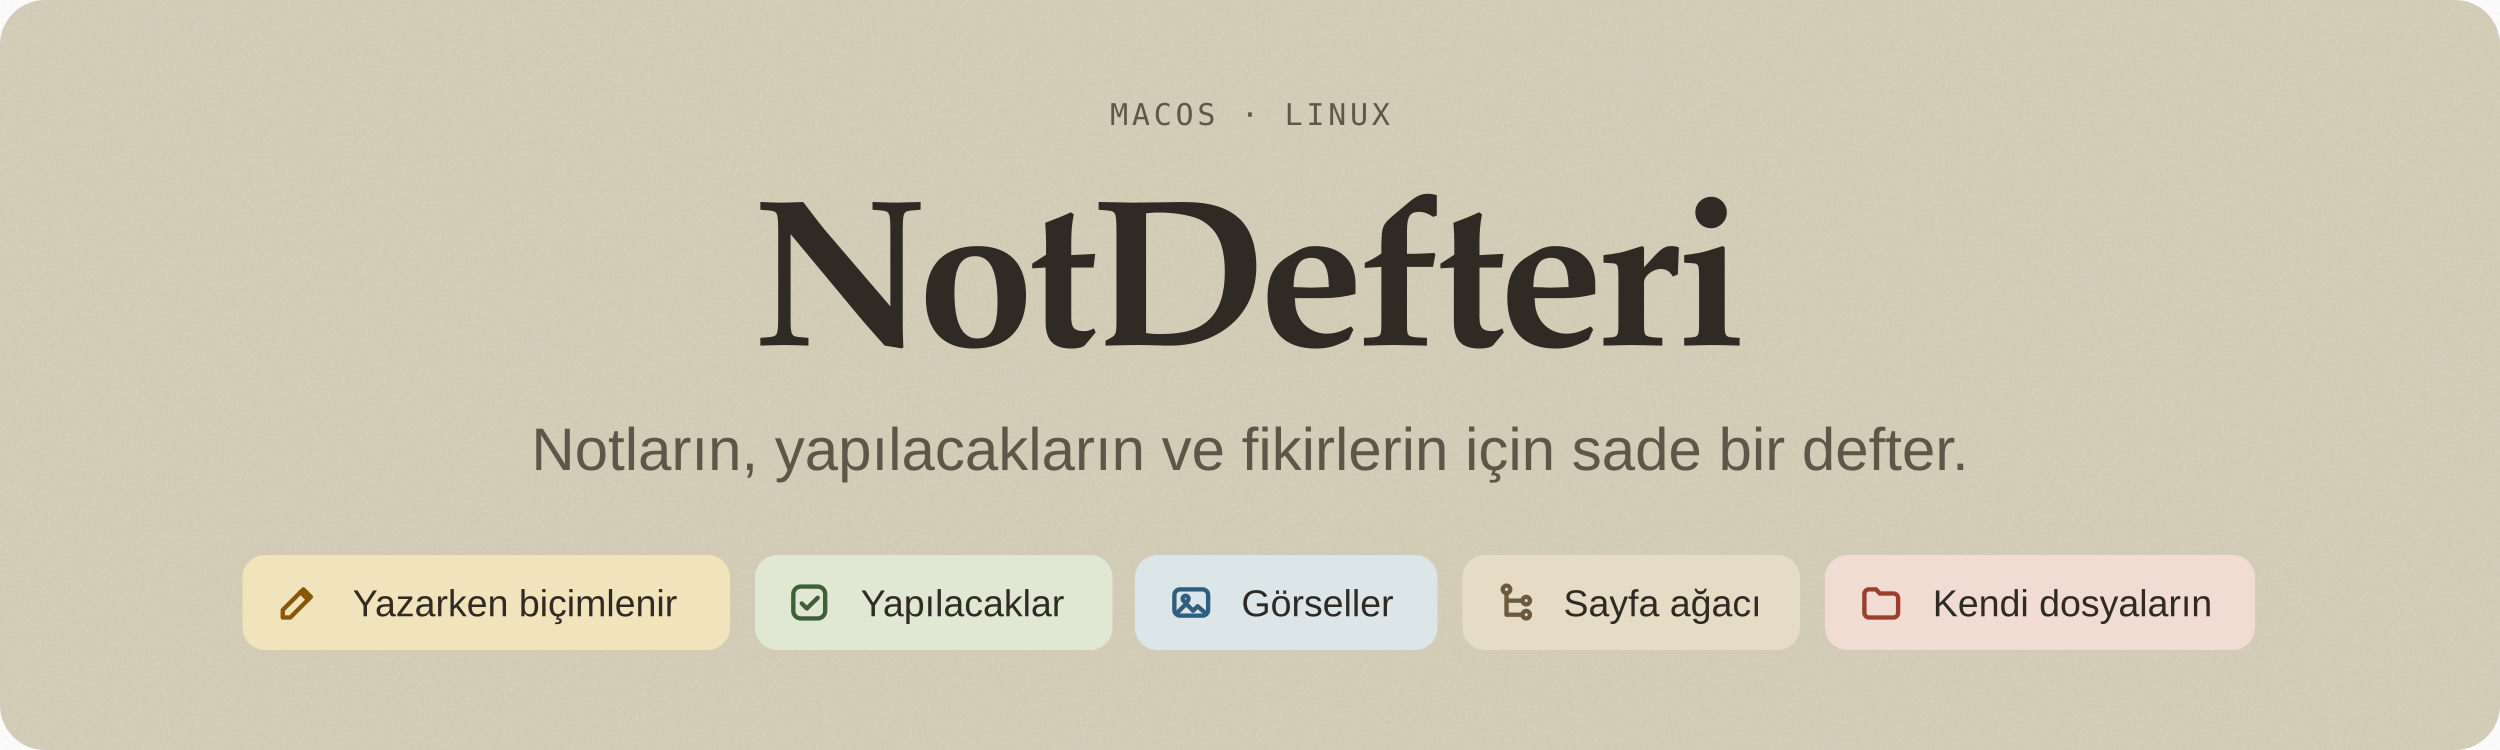
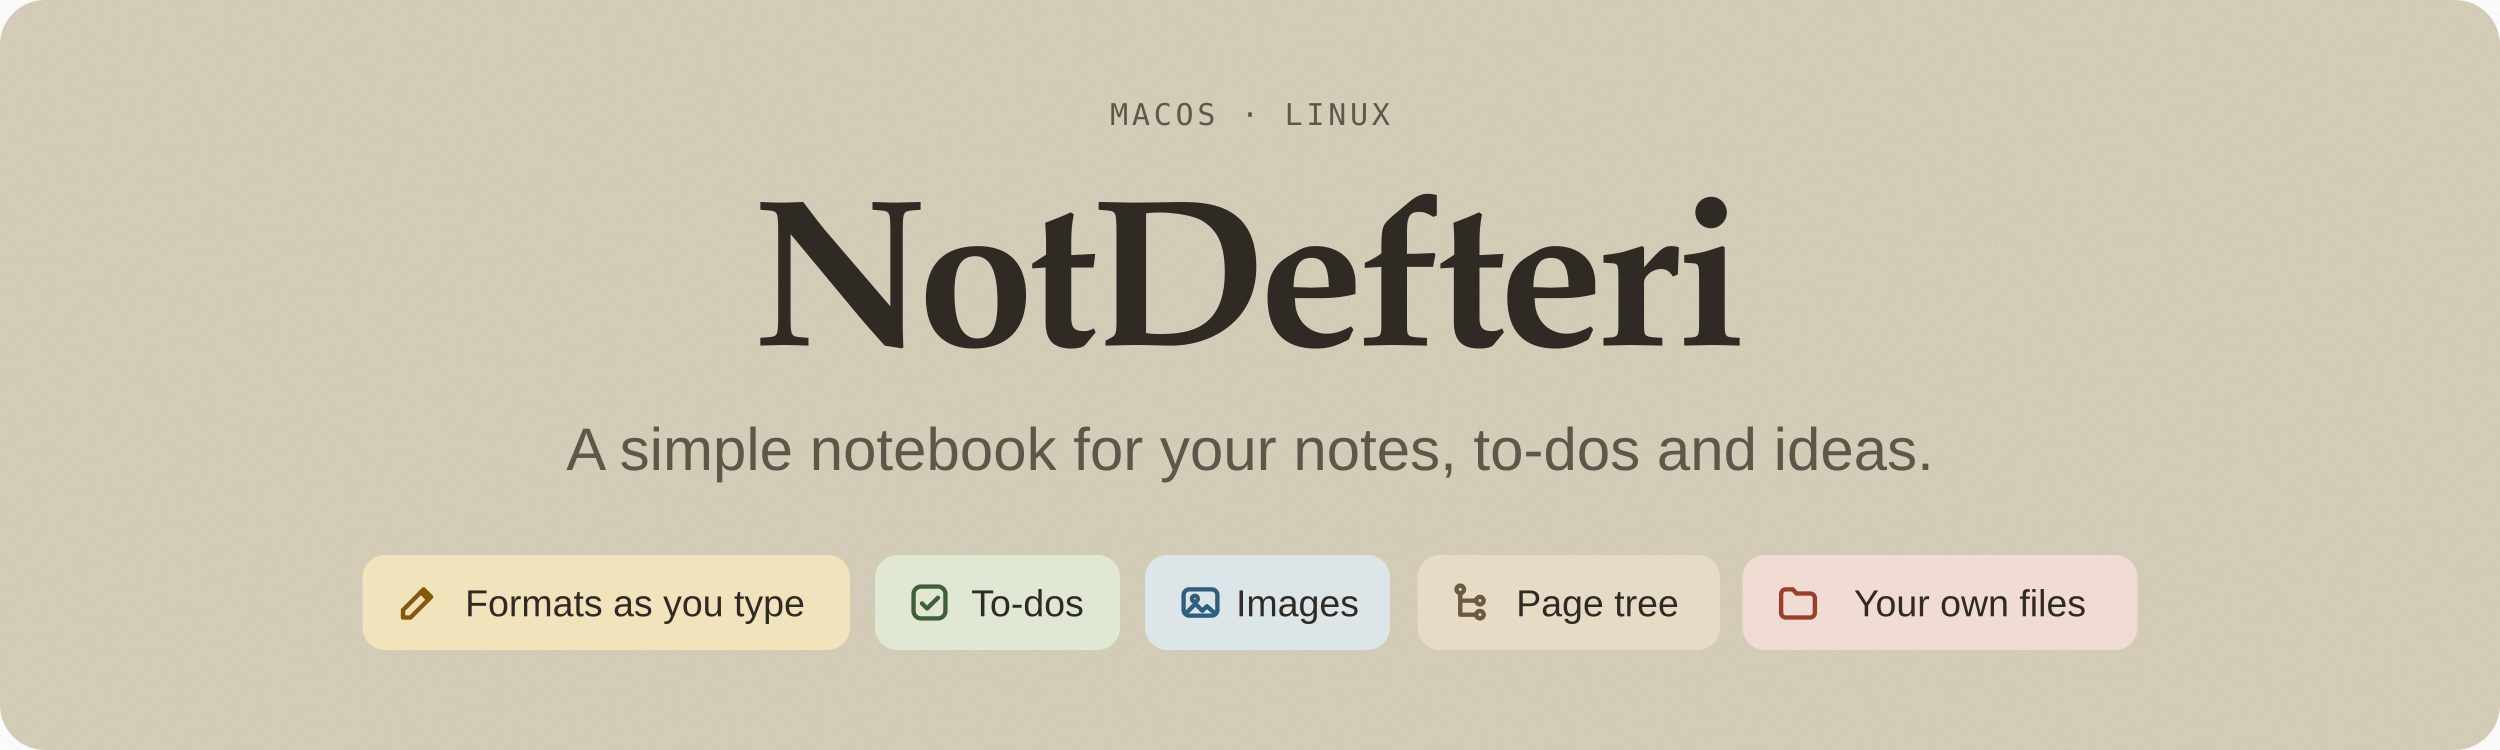
- <svg xmlns="http://www.w3.org/2000/svg" width="1000" height="300" viewBox="0 0 1000 300" role="img" aria-label="NotDefteri — Notların, yapılacakların ve fikirlerin için sade bir defter. macOS ve Linux'ta.">
+ <svg xmlns="http://www.w3.org/2000/svg" width="1000" height="300" viewBox="0 0 1000 300" role="img" aria-label="NotDefteri — A simple notebook for your notes, to-dos and ideas. For macOS and Linux.">
  <style>
.gecici { opacity: 0; }
@keyframes ortu { 0% { transform: translateX(0); } 6.316% { transform: translateX(0); animation-timing-function: steps(12, end); } 17.684% { transform: translateX(388.8px); } 100% { transform: translateX(388.8px); } }
.ortu { animation: ortu 9.5s infinite; }
@keyframes ortu-gizle {
  0.000% { opacity: 1; animation-timing-function: linear; }
  20.842% { opacity: 1; animation-timing-function: linear; }
  20.853% { opacity: 0; animation-timing-function: linear; }
  100.000% { opacity: 0; animation-timing-function: linear; }
}
.ortu-gizle { animation: ortu-gizle 9.5s infinite; }
@keyframes isaret {
  0.000% { opacity: 1; animation-timing-function: cubic-bezier(0.23, 1, 0.32, 1); }
  21.053% { opacity: 1; animation-timing-function: cubic-bezier(0.23, 1, 0.32, 1); }
  23.684% { opacity: 0; animation-timing-function: cubic-bezier(0.23, 1, 0.32, 1); }
  100.000% { opacity: 0; animation-timing-function: cubic-bezier(0.23, 1, 0.32, 1); }
}
.isaret { animation: isaret 9.5s infinite; }
@keyframes mono {
  0.000% { opacity: 1; transform: translateX(0); animation-timing-function: cubic-bezier(0.77, 0, 0.175, 1); }
  22.105% { opacity: 1; transform: translateX(0); animation-timing-function: cubic-bezier(0.77, 0, 0.175, 1); }
  26.842% { opacity: 1; transform: translateX(-32.4px); animation-timing-function: cubic-bezier(0.77, 0, 0.175, 1); }
  28.421% { opacity: 0; transform: translateX(-32.4px); animation-timing-function: cubic-bezier(0.77, 0, 0.175, 1); }
  100.000% { opacity: 0; transform: translateX(-32.4px); animation-timing-function: cubic-bezier(0.77, 0, 0.175, 1); }
}
.mono { animation: mono 9.5s infinite; }
@keyframes baslik {
  0.000% { opacity: 0; transform: translateY(4px); animation-timing-function: cubic-bezier(0.23, 1, 0.32, 1); }
  26.842% { opacity: 0; transform: translateY(4px); animation-timing-function: cubic-bezier(0.23, 1, 0.32, 1); }
  30.526% { opacity: 1; transform: translate(0, 0); animation-timing-function: cubic-bezier(0.23, 1, 0.32, 1); }
  90.526% { opacity: 1; transform: translate(0, 0); animation-timing-function: cubic-bezier(0.23, 1, 0.32, 1); }
  93.684% { opacity: 0; transform: translateY(4px); animation-timing-function: cubic-bezier(0.23, 1, 0.32, 1); }
  100.000% { opacity: 0; transform: translateY(4px); animation-timing-function: cubic-bezier(0.23, 1, 0.32, 1); }
}
.baslik { animation: baslik 9.5s infinite; }
@keyframes slogan {
  0.000% { opacity: 0; transform: translateY(8px); animation-timing-function: cubic-bezier(0.23, 1, 0.32, 1); }
  31.579% { opacity: 0; transform: translateY(8px); animation-timing-function: cubic-bezier(0.23, 1, 0.32, 1); }
  36.316% { opacity: 1; transform: translate(0, 0); animation-timing-function: cubic-bezier(0.23, 1, 0.32, 1); }
  91.053% { opacity: 1; transform: translate(0, 0); animation-timing-function: cubic-bezier(0.23, 1, 0.32, 1); }
  94.211% { opacity: 0; transform: translateY(8px); animation-timing-function: cubic-bezier(0.23, 1, 0.32, 1); }
  100.000% { opacity: 0; transform: translateY(8px); animation-timing-function: cubic-bezier(0.23, 1, 0.32, 1); }
}
.slogan { animation: slogan 9.5s infinite; }
@keyframes ust {
  0.000% { opacity: 0; transform: translateY(-4px); animation-timing-function: cubic-bezier(0.23, 1, 0.32, 1); }
  2.105% { opacity: 0; transform: translateY(-4px); animation-timing-function: cubic-bezier(0.23, 1, 0.32, 1); }
  6.842% { opacity: 1; transform: translate(0, 0); animation-timing-function: cubic-bezier(0.23, 1, 0.32, 1); }
  91.579% { opacity: 1; transform: translate(0, 0); animation-timing-function: cubic-bezier(0.23, 1, 0.32, 1); }
  94.737% { opacity: 0; transform: translateY(-4px); animation-timing-function: cubic-bezier(0.23, 1, 0.32, 1); }
  100.000% { opacity: 0; transform: translateY(-4px); animation-timing-function: cubic-bezier(0.23, 1, 0.32, 1); }
}
.ust { animation: ust 9.5s infinite; }
@keyframes e0 {
  0.000% { opacity: 0; transform: translateY(8px); animation-timing-function: cubic-bezier(0.23, 1, 0.32, 1); }
  35.263% { opacity: 0; transform: translateY(8px); animation-timing-function: cubic-bezier(0.23, 1, 0.32, 1); }
  40.000% { opacity: 1; transform: translate(0, 0); animation-timing-function: cubic-bezier(0.23, 1, 0.32, 1); }
  91.579% { opacity: 1; transform: translate(0, 0); animation-timing-function: cubic-bezier(0.23, 1, 0.32, 1); }
  94.737% { opacity: 0; transform: translateY(8px); animation-timing-function: cubic-bezier(0.23, 1, 0.32, 1); }
  100.000% { opacity: 0; transform: translateY(8px); animation-timing-function: cubic-bezier(0.23, 1, 0.32, 1); }
}
.e0 { animation: e0 9.5s infinite; }
@keyframes e1 {
  0.000% { opacity: 0; transform: translateY(8px); animation-timing-function: cubic-bezier(0.23, 1, 0.32, 1); }
  36.105% { opacity: 0; transform: translateY(8px); animation-timing-function: cubic-bezier(0.23, 1, 0.32, 1); }
  40.842% { opacity: 1; transform: translate(0, 0); animation-timing-function: cubic-bezier(0.23, 1, 0.32, 1); }
  91.895% { opacity: 1; transform: translate(0, 0); animation-timing-function: cubic-bezier(0.23, 1, 0.32, 1); }
  95.053% { opacity: 0; transform: translateY(8px); animation-timing-function: cubic-bezier(0.23, 1, 0.32, 1); }
  100.000% { opacity: 0; transform: translateY(8px); animation-timing-function: cubic-bezier(0.23, 1, 0.32, 1); }
}
.e1 { animation: e1 9.5s infinite; }
@keyframes e2 {
  0.000% { opacity: 0; transform: translateY(8px); animation-timing-function: cubic-bezier(0.23, 1, 0.32, 1); }
  36.947% { opacity: 0; transform: translateY(8px); animation-timing-function: cubic-bezier(0.23, 1, 0.32, 1); }
  41.684% { opacity: 1; transform: translate(0, 0); animation-timing-function: cubic-bezier(0.23, 1, 0.32, 1); }
  92.211% { opacity: 1; transform: translate(0, 0); animation-timing-function: cubic-bezier(0.23, 1, 0.32, 1); }
  95.368% { opacity: 0; transform: translateY(8px); animation-timing-function: cubic-bezier(0.23, 1, 0.32, 1); }
  100.000% { opacity: 0; transform: translateY(8px); animation-timing-function: cubic-bezier(0.23, 1, 0.32, 1); }
}
.e2 { animation: e2 9.5s infinite; }
@keyframes e3 {
  0.000% { opacity: 0; transform: translateY(8px); animation-timing-function: cubic-bezier(0.23, 1, 0.32, 1); }
  37.789% { opacity: 0; transform: translateY(8px); animation-timing-function: cubic-bezier(0.23, 1, 0.32, 1); }
  42.526% { opacity: 1; transform: translate(0, 0); animation-timing-function: cubic-bezier(0.23, 1, 0.32, 1); }
  92.526% { opacity: 1; transform: translate(0, 0); animation-timing-function: cubic-bezier(0.23, 1, 0.32, 1); }
  95.684% { opacity: 0; transform: translateY(8px); animation-timing-function: cubic-bezier(0.23, 1, 0.32, 1); }
  100.000% { opacity: 0; transform: translateY(8px); animation-timing-function: cubic-bezier(0.23, 1, 0.32, 1); }
}
.e3 { animation: e3 9.5s infinite; }
@keyframes e4 {
  0.000% { opacity: 0; transform: translateY(8px); animation-timing-function: cubic-bezier(0.23, 1, 0.32, 1); }
  38.632% { opacity: 0; transform: translateY(8px); animation-timing-function: cubic-bezier(0.23, 1, 0.32, 1); }
  43.368% { opacity: 1; transform: translate(0, 0); animation-timing-function: cubic-bezier(0.23, 1, 0.32, 1); }
  92.842% { opacity: 1; transform: translate(0, 0); animation-timing-function: cubic-bezier(0.23, 1, 0.32, 1); }
  96.000% { opacity: 0; transform: translateY(8px); animation-timing-function: cubic-bezier(0.23, 1, 0.32, 1); }
  100.000% { opacity: 0; transform: translateY(8px); animation-timing-function: cubic-bezier(0.23, 1, 0.32, 1); }
}
.e4 { animation: e4 9.5s infinite; }
</style>
  <rect width="1000" height="300" rx="18" fill="#d6cfba" />
  <text x="500.0" y="50" font-family="'SF Mono', ui-monospace, Menlo, Consolas, 'DejaVu Sans Mono', monospace" font-size="12" fill="#5f564a" text-anchor="middle" letter-spacing="1.5" class="ust">MACOS · LINUX</text>
  <text x="305.6" y="134" font-family="'SF Mono', ui-monospace, Menlo, Consolas, 'DejaVu Sans Mono', monospace" font-size="54" fill="#857862" textLength="32.4" lengthAdjust="spacingAndGlyphs" class="isaret gecici">#</text>
  <text x="370.4" y="134" font-family="'SF Mono', ui-monospace, Menlo, Consolas, 'DejaVu Sans Mono', monospace" font-size="54" fill="#2f2a24" textLength="324.0" lengthAdjust="spacingAndGlyphs" class="mono gecici">NotDefteri</text>
  <g class="ortu-gizle gecici">
    <g class="ortu" transform="translate(388.8 0)">
      <rect x="305.6" y="80" width="396.8" height="68" fill="#d6cfba" />
      <rect class="imlec" x="307.6" y="86" width="5" height="58" fill="#2f2a24" />
    </g>
  </g>
  <filter id="gren" x="0" y="0" width="100%" height="100%">
    <feTurbulence type="fractalNoise" baseFrequency="0.85" numOctaves="2" stitchTiles="stitch" />
    <feColorMatrix values="0 0 0 0 0.18 0 0 0 0 0.15 0 0 0 0 0.11 0 0 0 0.07 0" />
  </filter>
  <rect width="1000" height="300" rx="18" filter="url(#gren)" />
  <text x="500.0" y="138" font-family="'Iowan Old Style', 'Palatino Linotype', Georgia, serif" font-size="84" fill="#2f2a24" text-anchor="middle" font-weight="bold" letter-spacing="-2.5" class="baslik">NotDefteri</text>
-   <text x="500.0" y="188" font-family="-apple-system, BlinkMacSystemFont, 'Segoe UI', 'Helvetica Neue', Arial, sans-serif" font-size="24" fill="#5f564a" text-anchor="middle" class="slogan">Notların, yapılacakların ve fikirlerin için sade bir defter.</text>
+   <text x="500.0" y="188" font-family="-apple-system, BlinkMacSystemFont, 'Segoe UI', 'Helvetica Neue', Arial, sans-serif" font-size="24" fill="#5f564a" text-anchor="middle" class="slogan">A simple notebook for your notes, to-dos and ideas.</text>
  <g class="e0">
-     <rect x="97" y="222" width="195" height="38" rx="9" fill="#f1e3bb" />
-     <g transform="translate(110.1 232) scale(0.750)" fill="none" stroke="#86590a" stroke-width="2.33" stroke-linecap="round" stroke-linejoin="round">
+     <rect x="145" y="222" width="195" height="38" rx="9" fill="#f1e3bb" />
+     <g transform="translate(158.2 232) scale(0.750)" fill="none" stroke="#86590a" stroke-width="2.33" stroke-linecap="round" stroke-linejoin="round">
      <path d="M4 20h4L19 9l-4-4L4 16z" />
      <path d="M13.5 6.5l4 4" />
    </g>
-     <text x="206" y="246.5" font-family="-apple-system, BlinkMacSystemFont, 'Segoe UI', 'Helvetica Neue', Arial, sans-serif" font-size="15" fill="#2f2a24" text-anchor="middle" font-weight="500">Yazarken biçimlenir</text>
+     <text x="254" y="246.5" font-family="-apple-system, BlinkMacSystemFont, 'Segoe UI', 'Helvetica Neue', Arial, sans-serif" font-size="15" fill="#2f2a24" text-anchor="middle" font-weight="500">Formats as you type</text>
  </g>
  <g class="e1">
-     <rect x="302" y="222" width="143" height="38" rx="9" fill="#e0e8d4" />
-     <g transform="translate(314.7 232) scale(0.750)" fill="none" stroke="#3f5f36" stroke-width="2.33" stroke-linecap="round" stroke-linejoin="round">
+     <rect x="350" y="222" width="98" height="38" rx="9" fill="#e0e8d4" />
+     <g transform="translate(362.8 232) scale(0.750)" fill="none" stroke="#3f5f36" stroke-width="2.33" stroke-linecap="round" stroke-linejoin="round">
      <rect x="3.5" y="3.5" width="17" height="17" rx="4" />
      <path d="M8 12.5l2.7 2.7L16.5 9.5" />
    </g>
-     <text x="385" y="246.5" font-family="-apple-system, BlinkMacSystemFont, 'Segoe UI', 'Helvetica Neue', Arial, sans-serif" font-size="15" fill="#2f2a24" text-anchor="middle" font-weight="500">Yapılacaklar</text>
+     <text x="411" y="246.5" font-family="-apple-system, BlinkMacSystemFont, 'Segoe UI', 'Helvetica Neue', Arial, sans-serif" font-size="15" fill="#2f2a24" text-anchor="middle" font-weight="500">To-dos</text>
  </g>
  <g class="e2">
-     <rect x="454" y="222" width="121" height="38" rx="9" fill="#dce5e8" />
-     <g transform="translate(467.5 232) scale(0.750)" fill="none" stroke="#2f5f7f" stroke-width="2.33" stroke-linecap="round" stroke-linejoin="round">
+     <rect x="458" y="222" width="98" height="38" rx="9" fill="#dce5e8" />
+     <g transform="translate(471.2 232) scale(0.750)" fill="none" stroke="#2f5f7f" stroke-width="2.33" stroke-linecap="round" stroke-linejoin="round">
      <rect x="3" y="5" width="18" height="14" rx="3" />
      <circle cx="9" cy="10" r="1.6" />
      <path d="M4.5 17.5l4.8-4.8 3.7 3.7 2.4-2.4 4 3.5" />
    </g>
-     <text x="527" y="246.5" font-family="-apple-system, BlinkMacSystemFont, 'Segoe UI', 'Helvetica Neue', Arial, sans-serif" font-size="15" fill="#2f2a24" text-anchor="middle" font-weight="500">Görseller</text>
+     <text x="519" y="246.5" font-family="-apple-system, BlinkMacSystemFont, 'Segoe UI', 'Helvetica Neue', Arial, sans-serif" font-size="15" fill="#2f2a24" text-anchor="middle" font-weight="500">Images</text>
  </g>
  <g class="e3">
-     <rect x="585" y="222" width="135" height="38" rx="9" fill="#e6dcc6" />
-     <g transform="translate(598.1 232) scale(0.750)" fill="none" stroke="#6b5a3e" stroke-width="2.33" stroke-linecap="round" stroke-linejoin="round">
+     <rect x="567" y="222" width="121" height="38" rx="9" fill="#e6dcc6" />
+     <g transform="translate(579.6 232) scale(0.750)" fill="none" stroke="#6b5a3e" stroke-width="2.33" stroke-linecap="round" stroke-linejoin="round">
      <circle cx="6" cy="5" r="2" />
      <circle cx="16.5" cy="11" r="2" />
      <circle cx="16.5" cy="18.5" r="2" />
      <path d="M6 7v11.5h8.5M6 11h8.5" />
    </g>
-     <text x="665" y="246.5" font-family="-apple-system, BlinkMacSystemFont, 'Segoe UI', 'Helvetica Neue', Arial, sans-serif" font-size="15" fill="#2f2a24" text-anchor="middle" font-weight="500">Sayfa ağacı</text>
+     <text x="639" y="246.5" font-family="-apple-system, BlinkMacSystemFont, 'Segoe UI', 'Helvetica Neue', Arial, sans-serif" font-size="15" fill="#2f2a24" text-anchor="middle" font-weight="500">Page tree</text>
  </g>
  <g class="e4">
-     <rect x="730" y="222" width="172" height="38" rx="9" fill="#f0dcd3" />
-     <g transform="translate(743.5 232) scale(0.750)" fill="none" stroke="#9a3f2d" stroke-width="2.33" stroke-linecap="round" stroke-linejoin="round">
+     <rect x="697" y="222" width="158" height="38" rx="9" fill="#f0dcd3" />
+     <g transform="translate(710.2 232) scale(0.750)" fill="none" stroke="#9a3f2d" stroke-width="2.33" stroke-linecap="round" stroke-linejoin="round">
      <path d="M3 7.5A2.5 2.5 0 0 1 5.5 5h3.7l2 2.2h7.3A2.5 2.5 0 0 1 21 9.7v7.8a2.5 2.5 0 0 1-2.5 2.5h-13A2.5 2.5 0 0 1 3 17.5z" />
    </g>
-     <text x="829" y="246.5" font-family="-apple-system, BlinkMacSystemFont, 'Segoe UI', 'Helvetica Neue', Arial, sans-serif" font-size="15" fill="#2f2a24" text-anchor="middle" font-weight="500">Kendi dosyaların</text>
+     <text x="788" y="246.5" font-family="-apple-system, BlinkMacSystemFont, 'Segoe UI', 'Helvetica Neue', Arial, sans-serif" font-size="15" fill="#2f2a24" text-anchor="middle" font-weight="500">Your own files</text>
  </g>
</svg>
